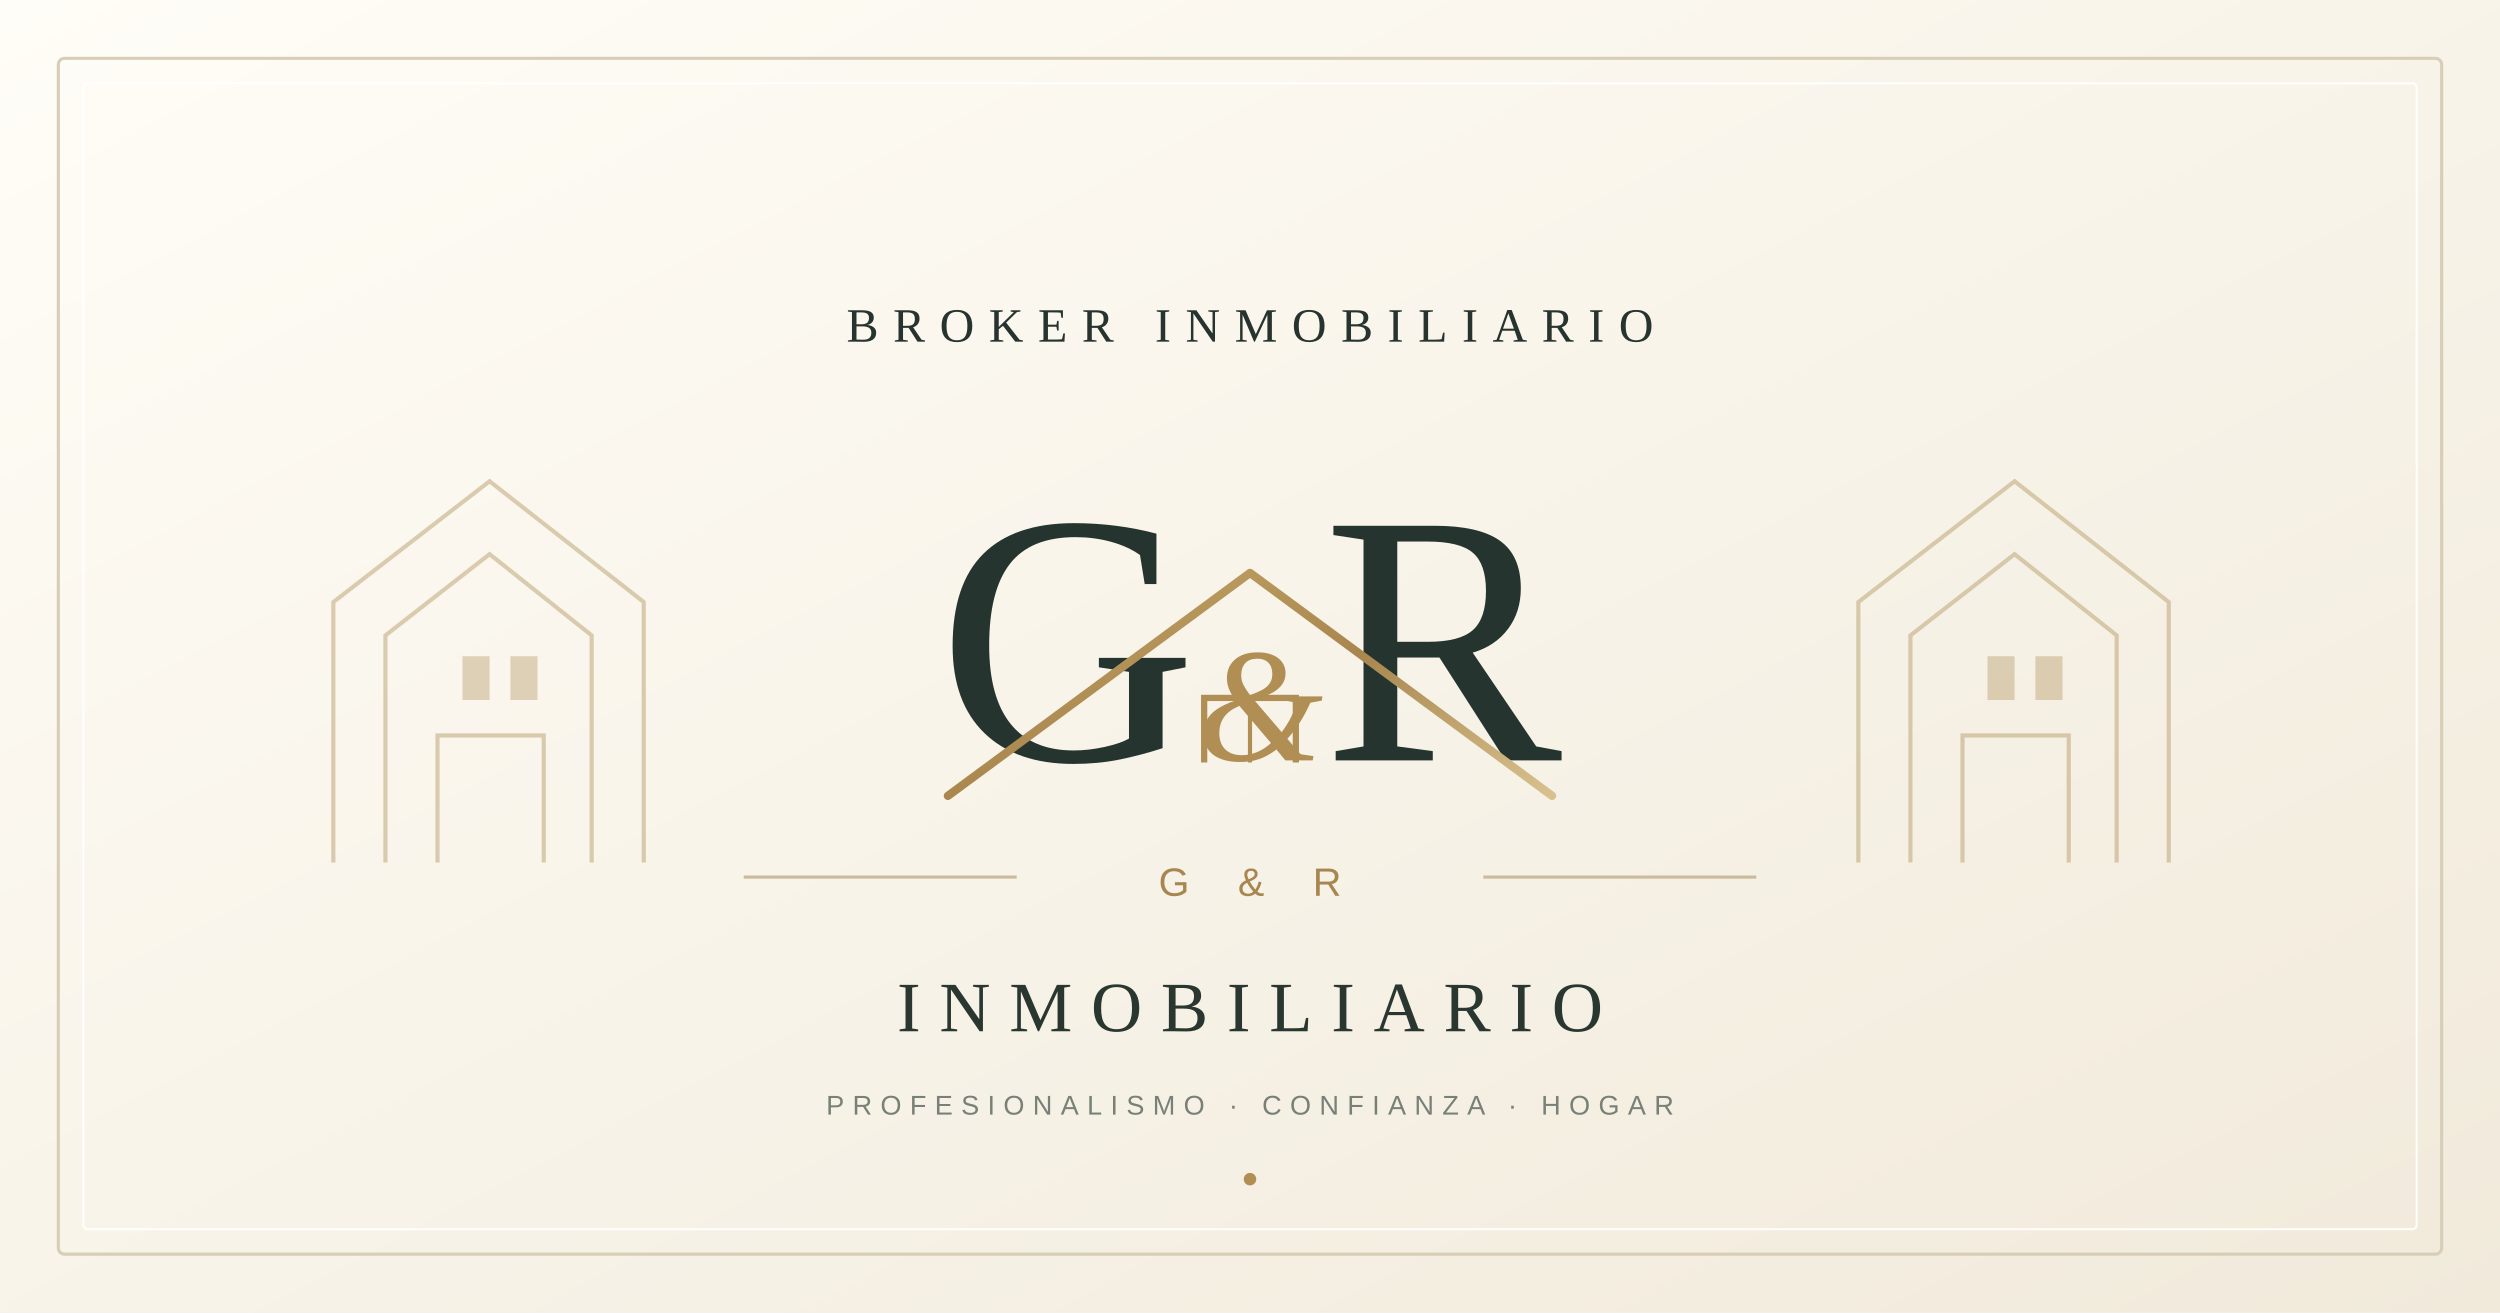
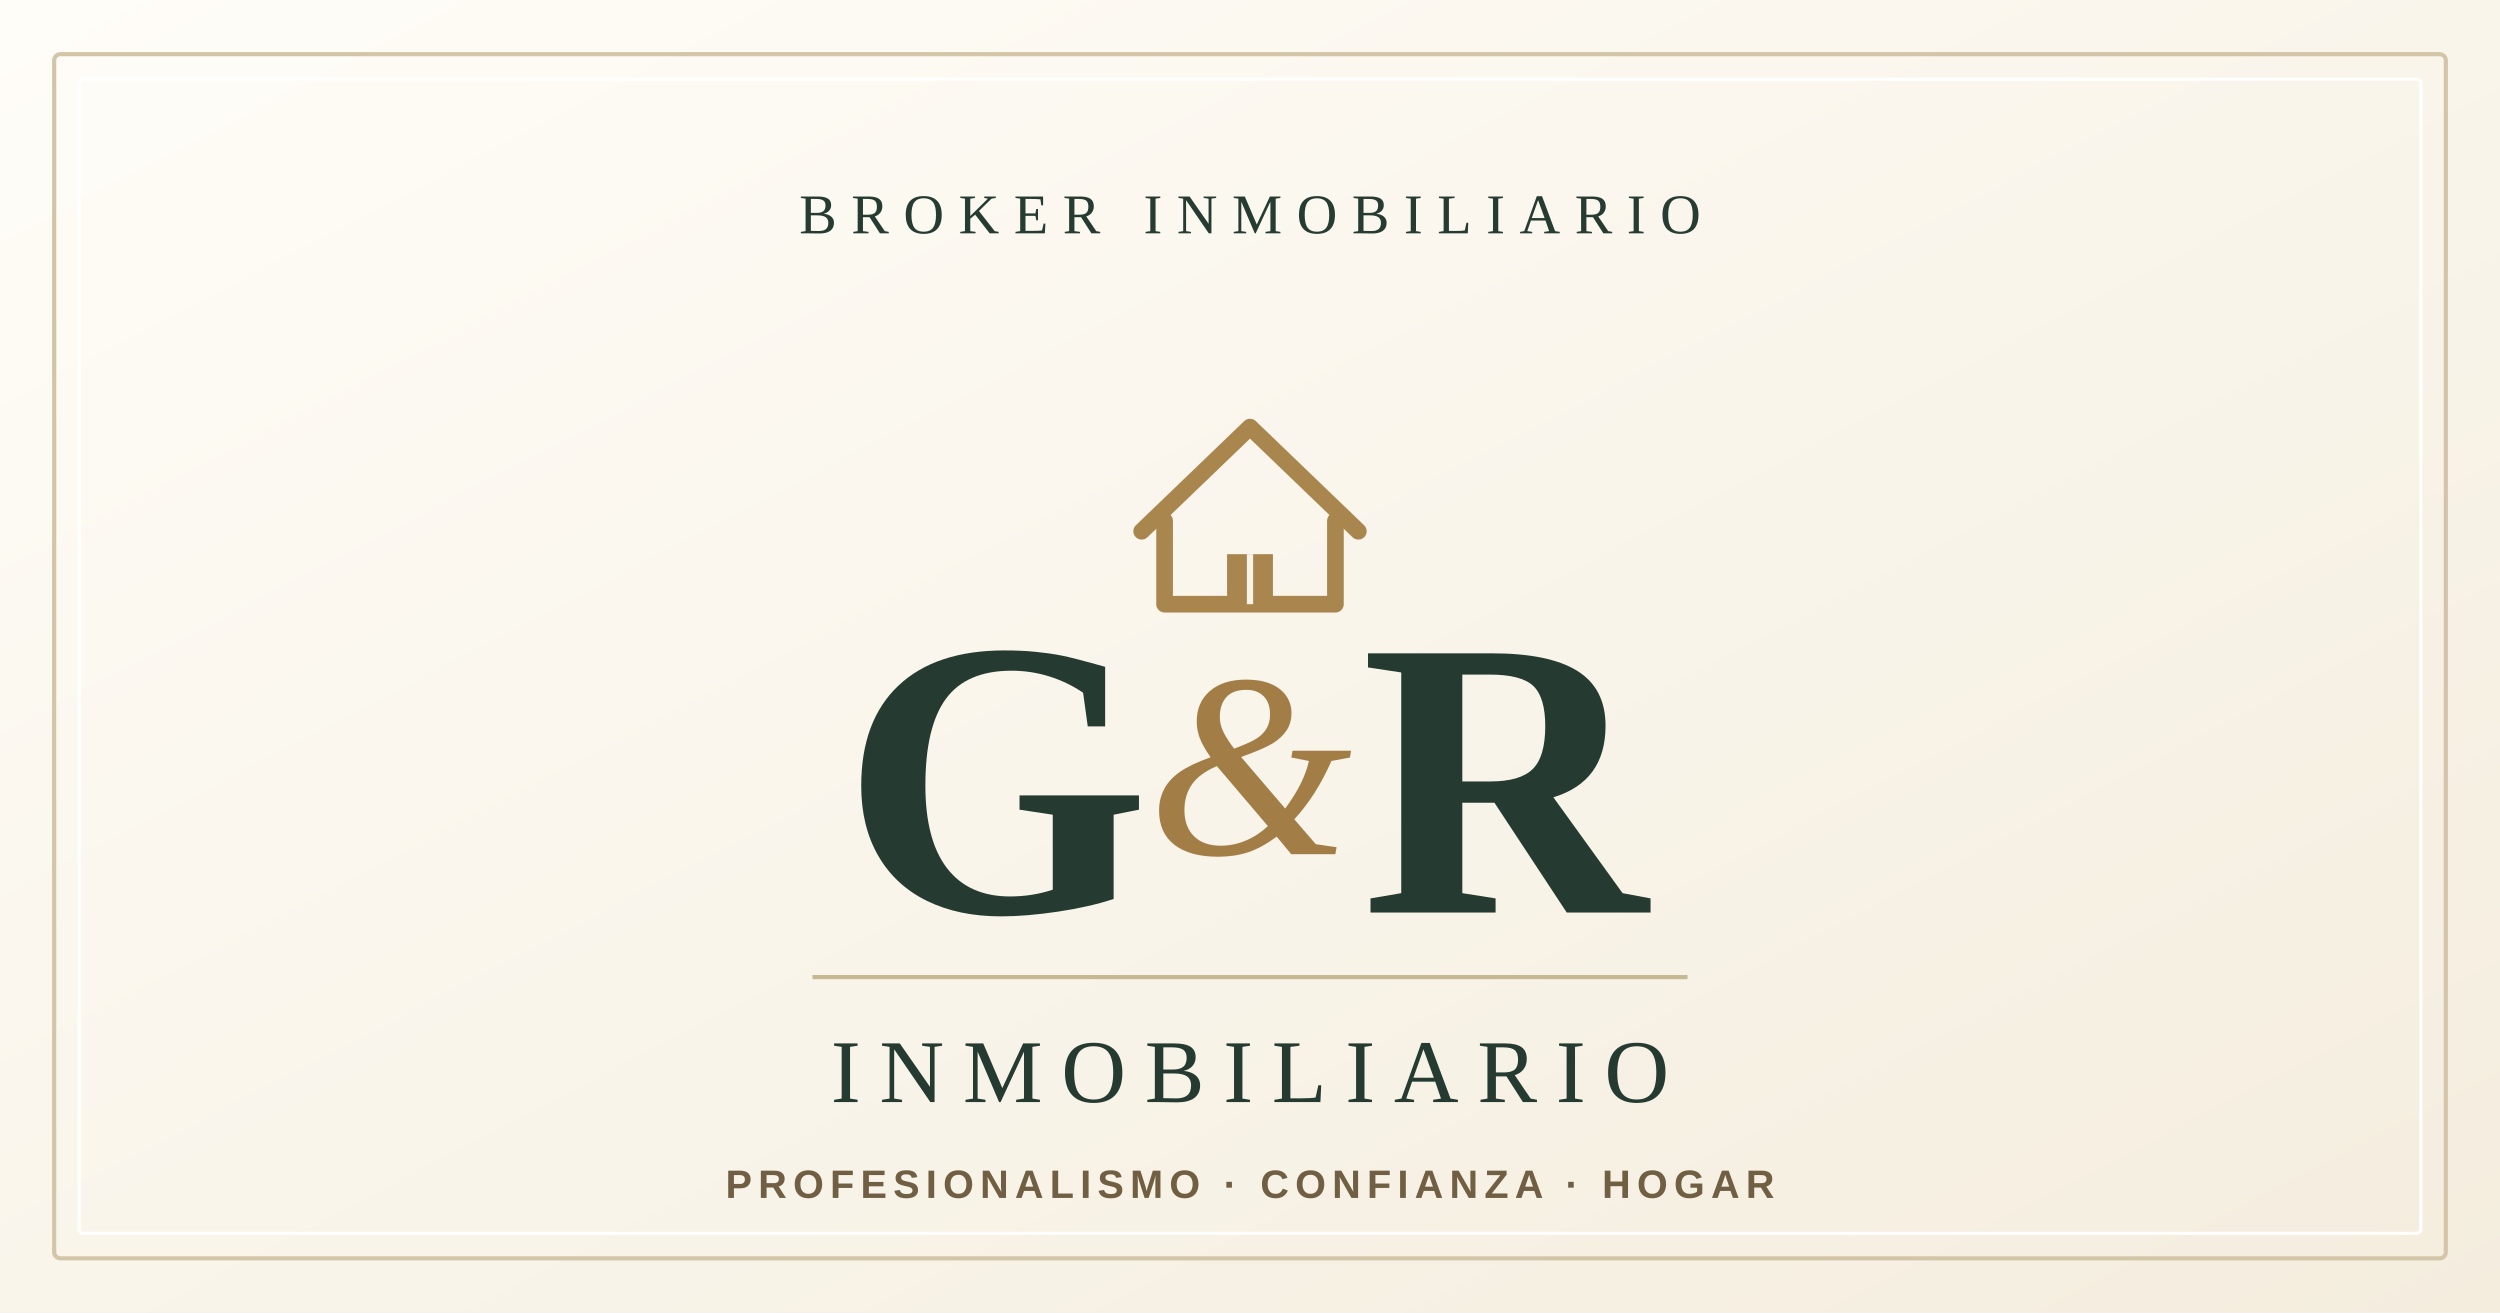
- <svg xmlns="http://www.w3.org/2000/svg" width="1200" height="630" viewBox="0 0 1200 630" role="img" aria-labelledby="title desc">
+ <svg xmlns="http://www.w3.org/2000/svg" width="2400" height="1260" viewBox="0 0 1200 630" role="img" aria-labelledby="title desc">
  <defs>
    <linearGradient id="paper" x1="0" y1="0" x2="1" y2="1">
-       <stop offset="0" stop-color="#fffdf7" />
-       <stop offset="1" stop-color="#f1eadb" />
+       <stop offset="0" stop-color="#fffdf8" />
+       <stop offset="1" stop-color="#f4edde" />
    </linearGradient>
-     <linearGradient id="gold" x1="0" y1="0" x2="1" y2="1">
-       <stop offset="0" stop-color="#c8a86a" />
-       <stop offset=".52" stop-color="#a8864e" />
-       <stop offset="1" stop-color="#d8c18f" />
+     <linearGradient id="gold" x1="0" y1="0" x2="1" y2="0">
+       <stop offset="0" stop-color="#92703b" />
+       <stop offset=".5" stop-color="#c4a261" />
+       <stop offset="1" stop-color="#92703b" />
    </linearGradient>
  </defs>
  <rect width="1200" height="630" fill="url(#paper)" />
-   <rect x="28" y="28" width="1144" height="574" rx="3" fill="none" stroke="#d8cdb6" stroke-width="1.5" />
-   <rect x="40" y="40" width="1120" height="550" rx="2" fill="none" stroke="#fff" stroke-width="1" opacity=".9" />
-   <g fill="none" stroke="#b69a68" stroke-width="2" opacity=".48">
-     <path d="M160 414V289l75-58 74 58v125" />
-     <path d="M185 414V305l50-39 49 39v109M210 414v-61h51v61" />
-     <path d="M892 414V289l75-58 74 58v125" />
-     <path d="M917 414V305l50-39 49 39v109M942 414v-61h51v61" />
+   <rect x="26" y="26" width="1148" height="578" rx="3" fill="none" stroke="#d3c5a7" stroke-width="2" />
+   <rect x="38" y="38" width="1124" height="554" rx="2" fill="none" stroke="#fff" stroke-width="1.5" />
+   <text x="600" y="112" text-anchor="middle" fill="#263b32" font-family="Georgia, 'Times New Roman', serif" font-size="27" letter-spacing="7">BROKER INMOBILIARIO</text>
+   <line x1="490" y1="137" x2="710" y2="137" stroke="url(#gold)" stroke-width="2.5" />
+   <g fill="none" stroke="#a9864e" stroke-width="8" stroke-linecap="round" stroke-linejoin="round">
+     <path d="M548 255L600 205l52 50" />
+     <path d="M559 250v40h82v-40" />
  </g>
-   <g fill="#b69a68" opacity=".42">
-     <rect x="222" y="315" width="13" height="21" />
-     <rect x="245" y="315" width="13" height="21" />
-     <rect x="954" y="315" width="13" height="21" />
-     <rect x="977" y="315" width="13" height="21" />
-   </g>
-   <text x="600" y="164" text-anchor="middle" fill="#26332e" font-family="Georgia, 'Times New Roman', serif" font-size="23" letter-spacing="7">BROKER INMOBILIARIO</text>
-   <line x1="507" y1="190" x2="693" y2="190" stroke="url(#gold)" stroke-width="2" />
-   <text x="600" y="365" text-anchor="middle" fill="#25342e" font-family="Georgia, 'Times New Roman', serif" font-size="172" letter-spacing="-10">G<tspan fill="#b08e54" font-size="78" font-style="italic">&amp;</tspan>R</text>
-   <path d="M455 382L600 275l145 107" fill="none" stroke="url(#gold)" stroke-width="4" stroke-linecap="round" stroke-linejoin="round" />
-   <path d="M578 366v-31h44v31" fill="none" stroke="#b08e54" stroke-width="3" />
-   <path d="M600 335v31" stroke="#b08e54" stroke-width="2" />
-   <line x1="357" y1="421" x2="488" y2="421" stroke="#cabb9c" stroke-width="1.5" />
-   <line x1="712" y1="421" x2="843" y2="421" stroke="#cabb9c" stroke-width="1.5" />
-   <text x="600" y="430" text-anchor="middle" fill="#a7864f" font-family="Arial, sans-serif" font-size="19" letter-spacing="9">G &amp; R</text>
-   <text x="600" y="495" text-anchor="middle" fill="#293730" font-family="Georgia, 'Times New Roman', serif" font-size="34" letter-spacing="9">INMOBILIARIO</text>
-   <text x="600" y="535" text-anchor="middle" fill="#788078" font-family="Arial, sans-serif" font-size="13" letter-spacing="4">PROFESIONALISMO · CONFIANZA · HOGAR</text>
-   <circle cx="600" cy="566" r="3" fill="#b08e54" />
+   <path d="M589 290v-24h22v24" fill="#a9864e" />
+   <path d="M600 266v24" stroke="#f8f3e8" stroke-width="3" />
+   <text x="478" y="438" text-anchor="middle" fill="#253a31" font-family="Georgia, 'Times New Roman', serif" font-size="190" font-weight="600">G</text>
+   <text x="600" y="410" text-anchor="middle" fill="#a27e46" font-family="Georgia, 'Times New Roman', serif" font-size="126" font-style="italic">&amp;</text>
+   <text x="722" y="438" text-anchor="middle" fill="#253a31" font-family="Georgia, 'Times New Roman', serif" font-size="190" font-weight="600">R</text>
+   <line x1="390" y1="469" x2="810" y2="469" stroke="#c7b894" stroke-width="2" />
+   <text x="600" y="529" text-anchor="middle" fill="#253a31" font-family="Georgia, 'Times New Roman', serif" font-size="43" letter-spacing="9">INMOBILIARIO</text>
+   <text x="600" y="575" text-anchor="middle" fill="#715f43" font-family="Arial, sans-serif" font-size="19" font-weight="600" letter-spacing="3">PROFESIONALISMO · CONFIANZA · HOGAR</text>
</svg>
